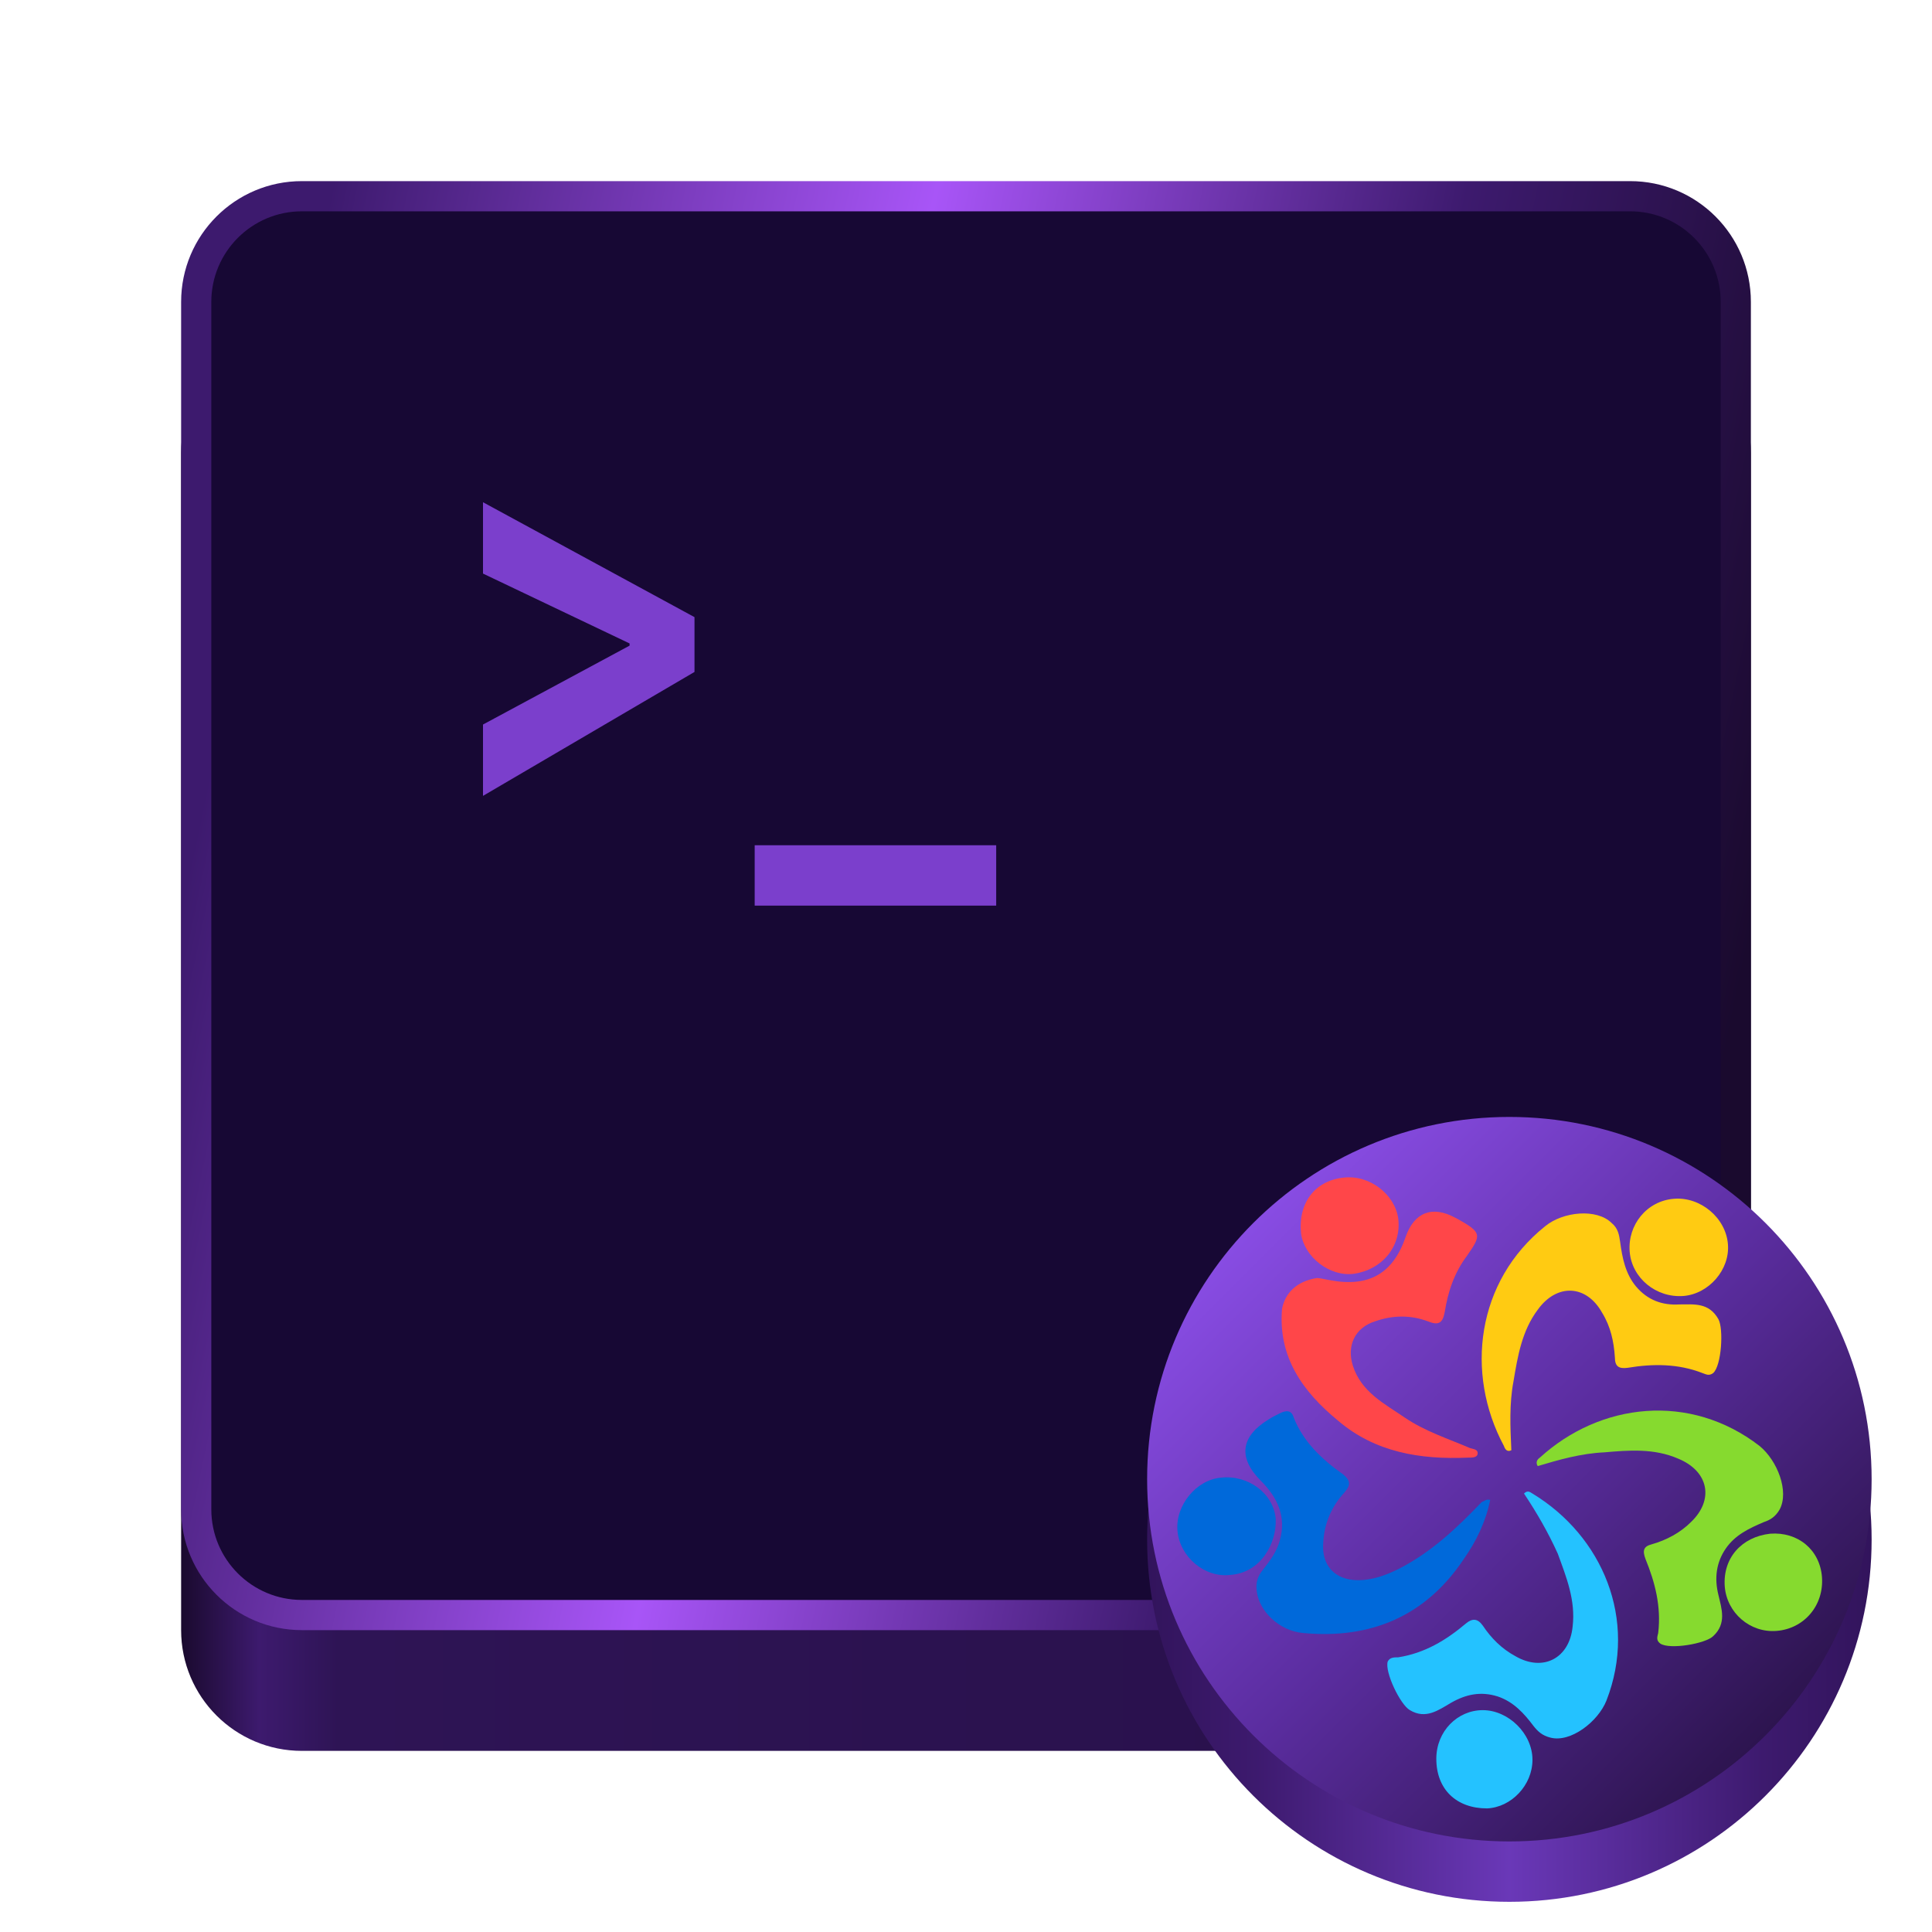
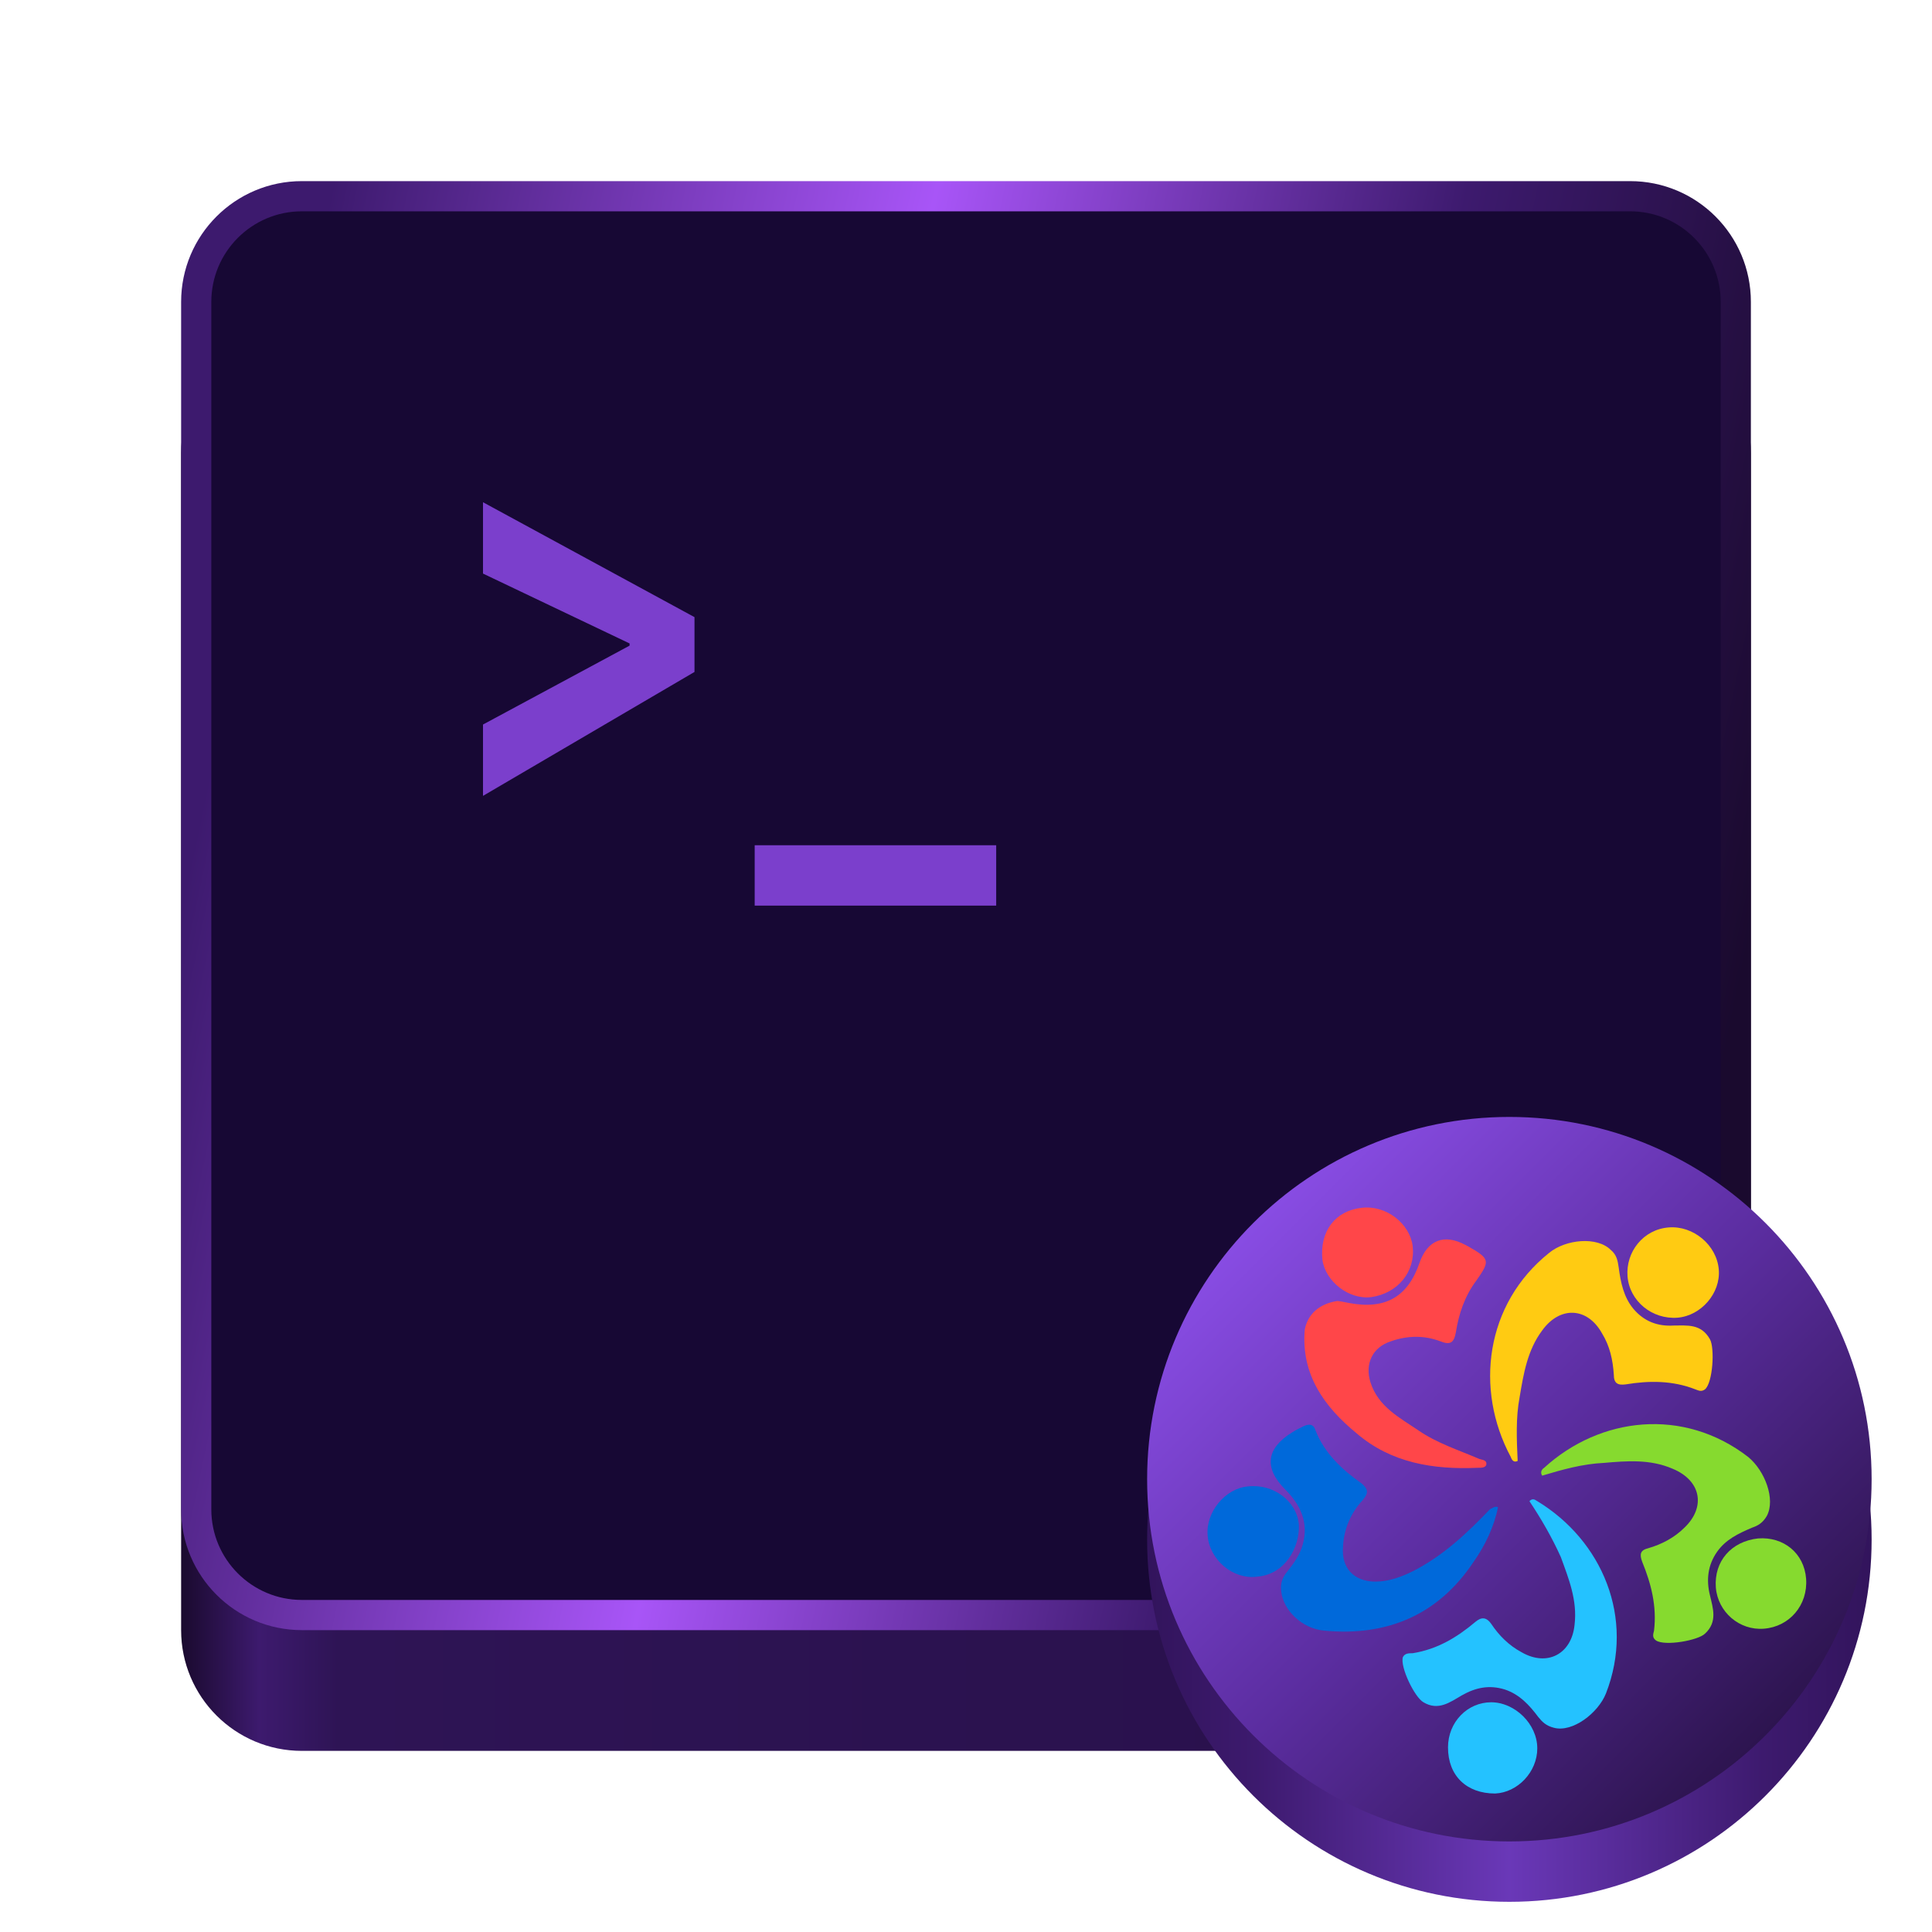
<svg xmlns="http://www.w3.org/2000/svg" height="128px" viewBox="0 0 128 128" width="128px">
  <defs>
    <linearGradient id="a" gradientUnits="userSpaceOnUse" x1="12" x2="116" y1="64" y2="64">
      <stop offset="0" stop-color="#1a0a2e" />
      <stop offset="0.05" stop-color="#3d1a6e" />
      <stop offset="0.1" stop-color="#2e1455" />
      <stop offset="0.9" stop-color="#28104a" />
      <stop offset="0.95" stop-color="#3d1a6e" />
      <stop offset="1" stop-color="#1a0a2e" />
    </linearGradient>
    <linearGradient id="b" gradientUnits="userSpaceOnUse" x1="12" x2="112.041" y1="60" y2="80.988">
      <stop offset="0" stop-color="#3d1a6e" />
      <stop offset="0.384" stop-color="#a855f7" />
      <stop offset="0.721" stop-color="#3d1a6e" />
      <stop offset="1" stop-color="#1a0a2e" />
    </linearGradient>
    <linearGradient id="cgrad" gradientUnits="userSpaceOnUse" x1="76" y1="74" x2="124" y2="122">
      <stop offset="0" stop-color="#9b59ff" />
      <stop offset="0.5" stop-color="#5b2da0" />
      <stop offset="1" stop-color="#1a0a2e" />
    </linearGradient>
    <linearGradient id="shadowgrad" gradientUnits="userSpaceOnUse" x1="76" y1="102" x2="124" y2="102">
      <stop offset="0" stop-color="#32145c" />
      <stop offset="0.15" stop-color="#3d1a6e" />
      <stop offset="0.5" stop-color="#6a38b8" />
      <stop offset="0.85" stop-color="#3d1a6e" />
      <stop offset="1" stop-color="#32145c" />
    </linearGradient>
  </defs>
  <path d="m 20 22 h 88 c 4.418 0 8 3.582 8 8 v 78 c 0 4.418 -3.582 8 -8 8 h -88 c -4.418 0 -8 -3.582 -8 -8 v -78 c 0 -4.418 3.582 -8 8 -8 z m 0 0" fill="url(#a)" />
  <path d="m 20 12 h 88 c 4.418 0 8 3.582 8 8 v 80 c 0 4.418 -3.582 8 -8 8 h -88 c -4.418 0 -8 -3.582 -8 -8 v -80 c 0 -4.418 3.582 -8 8 -8 z m 0 0" fill="url(#b)" />
  <path d="m 20 14 h 88 c 3.312 0 6 2.688 6 6 v 80 c 0 3.312 -2.688 6 -6 6 h -88 c -3.312 0 -6 -2.688 -6 -6 v -80 c 0 -3.312 2.688 -6 6 -6 z m 0 0" fill="#170834" />
  <path d="m 46.012 40.887 l -14.012 -7.613 v 4.727 l 9.711 4.629 v 0.145 l -9.711 5.227 v 4.727 l 14.012 -8.211 z m 0 0" fill="#7b3fcc" />
  <path d="m 50 56 v 4 h 16 v -4 z m 0 0" fill="#7b3fcc" />
  <circle cx="100" cy="102" r="24" fill="url(#shadowgrad)" />
  <circle cx="100" cy="98" r="24" fill="url(#cgrad)" />
-   <g transform="translate(78,78) scale(0.7)">
+   <g transform="translate(80,80) scale(0.65)">
    <path d="M56.114 33.731c2.6-.2 4.7 1.5 4.9 4.1.2 2.7-1.7 4.9-4.3 5.1-2.5.2-4.7-1.7-4.9-4.2-.2-2.7 1.6-4.7 4.3-5" fill="#86da2f" />
    <path d="M24.514 55.031c0-2.6 2-4.6 4.4-4.6s4.7 2.2 4.7 4.7c0 2.4-2 4.5-4.3 4.6-2.9 0-4.8-1.8-4.8-4.7" fill="#24c2ff" />
    <path d="M31.614 25.831c-.4.2-.6-.1-.7-.4-3.7-6.9-2.6-15.6 3.9-20.8 1.7-1.4 4.9-1.7 6.3-.3.6.5.7 1.1.8 1.8.2 1.5.5 3 1.5 4.2 1.1 1.3 2.5 1.8 4.1 1.7 1.4 0 2.8-.2 3.7 1.4.5.9.3 4.4-.5 5.1-.4.3-.7.1-1 0-2.3-.9-4.7-.9-7.1-.5-.8.1-1.2-.1-1.2-1-.1-1.5-.4-2.9-1.2-4.2-1.5-2.7-4.3-2.8-6.1-.3-1.5 2-1.9 4.4-2.3 6.8-.4 2.1-.3 4.3-.2 6.5 0 0-.1 0 0 0" fill="#ffcb12" />
    <path d="M34.114 27.331c-.2-.3-.1-.6.2-.8 5.7-5.2 14.2-6.2 20.8-1.1 1.7 1.4 2.8 4.3 1.9 6-.4.7-.9 1-1.5 1.2-1.4.6-2.7 1.2-3.6 2.5s-1.1 2.8-.7 4.4c.3 1.3.8 2.7-.5 3.9-.7.7-4.1 1.3-5 .7-.4-.3-.3-.6-.2-1 .3-2.5-.3-4.8-1.2-7-.3-.8-.2-1.2.6-1.4 1.4-.4 2.7-1.1 3.7-2.1 2.2-2.1 1.7-4.8-1.2-6-2.3-1-4.7-.8-7-.6-2.2.1-4.3.7-6.3 1.3" fill="#86da2f" />
    <path d="M32.814 29.931c.3-.3.5-.2.8 0 6.6 4 10 11.9 7 19.6-.8 2-3.4 4-5.3 3.5-.8-.2-1.2-.6-1.6-1.1-.9-1.2-1.9-2.3-3.4-2.8-1.6-.5-3-.2-4.4.6-1.2.7-2.4 1.6-3.9.7-.9-.5-2.4-3.6-2.1-4.6.2-.4.6-.4 1-.4 2.5-.4 4.5-1.6 6.4-3.2.6-.5 1.1-.5 1.6.2.8 1.2 1.8 2.2 3.1 2.9 2.6 1.5 5.1.2 5.4-2.8.3-2.5-.6-4.7-1.4-6.9-.9-2-2-3.9-3.2-5.7" fill="#24c2ff" />
    <path d="M29.614 30.531c-.4 2-1.3 3.9-2.5 5.6-3.6 5.4-8.8 7.6-15.2 7-2.3-.2-4.2-2.1-4.4-4-.1-.8.1-1.4.6-2 .7-.9 1.3-1.7 1.6-2.8.6-2.2-.2-4-1.8-5.6-2.2-2.2-1.9-4.2.7-5.8.3-.2.7-.4 1.1-.6.6-.3 1.1-.3 1.3.4.9 2.3 2.7 4 4.7 5.4.7.6.7 1 .1 1.7-1.2 1.3-1.9 2.9-2 4.7-.2 2.2 1.1 3.6 3.3 3.6 1.4 0 2.7-.5 3.9-1.1 3.1-1.6 5.5-3.9 7.8-6.3.3-.1.4-.3.8-.2" fill="#0069da" />
    <path d="M13.214 9.531c.2 0 .7.1 1.2.2 3.7.7 6-.6 7.2-4.1.8-2.3 2.5-3 4.7-1.8.1 0 .1.1.2.1 2.3 1.3 2.3 1.5.9 3.5-1.2 1.6-1.8 3.4-2.1 5.3-.2 1.1-.6 1.3-1.6.9-1.6-.6-3.3-.6-5 0-1.9.6-2.7 2.3-2.1 4.2.8 2.5 3 3.6 4.9 4.9s4.1 2 6.2 2.9c.3.1.8.1.7.6-.1.3-.5.3-.9.3-4.5.2-8.8-.5-12.3-3.5-3.3-2.7-5.7-6-5.3-10.6.3-1.5 1.4-2.6 3.3-2.9" fill="#ff4649" />
    <path d="M5.014 37.631c-2.4.3-4.8-1.7-5-4.2-.2-2.4 1.8-4.8 4.1-5 2.6-.3 5 1.5 5.2 3.9.1 2.3-1.4 5.1-4.3 5.3" fill="#0069da" />
    <path d="M47.014 2.031c2.5-.2 4.9 1.8 5.1 4.3.2 2.4-1.8 4.7-4.2 4.9-2.6.2-4.9-1.7-5.1-4.2s1.6-4.8 4.2-5" fill="#ffcb12" />
    <path d="M20.914 3.931c.3 2.6-1.5 4.8-4.2 5.2-2.3.3-4.7-1.6-5-3.8-.3-2.9 1.3-5 4-5.3 2.5-.3 4.9 1.6 5.2 3.9" fill="#ff4649" />
  </g>
</svg>
